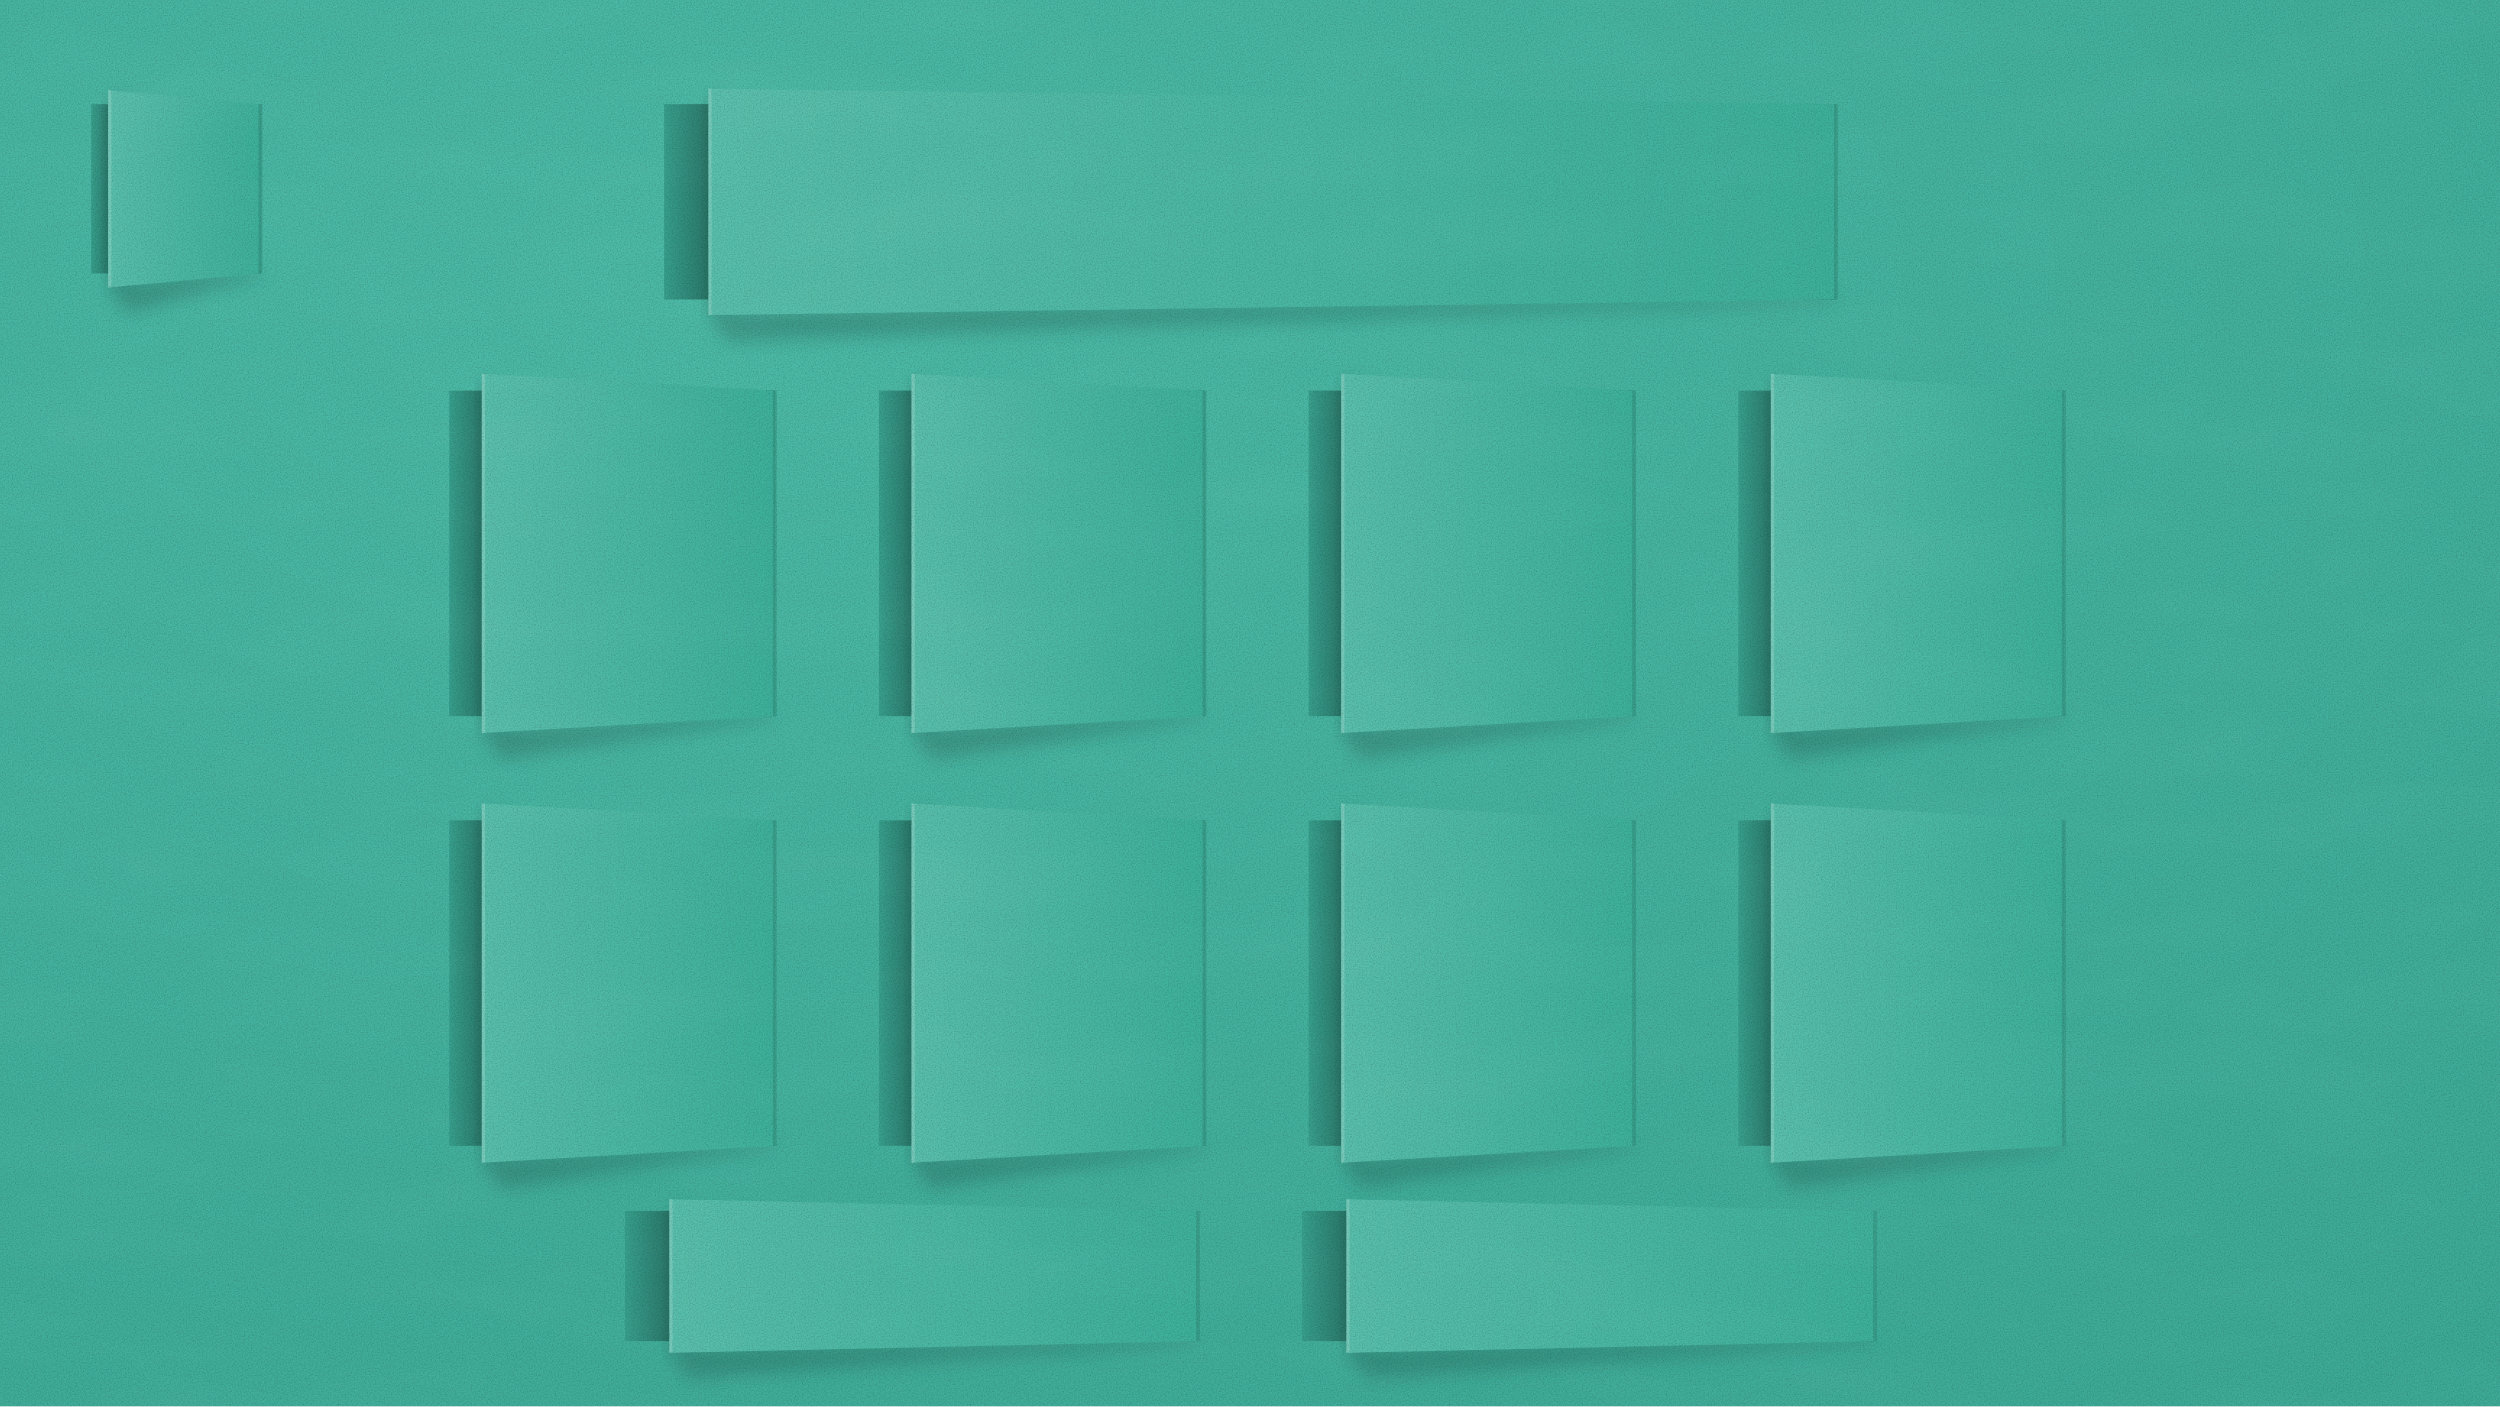
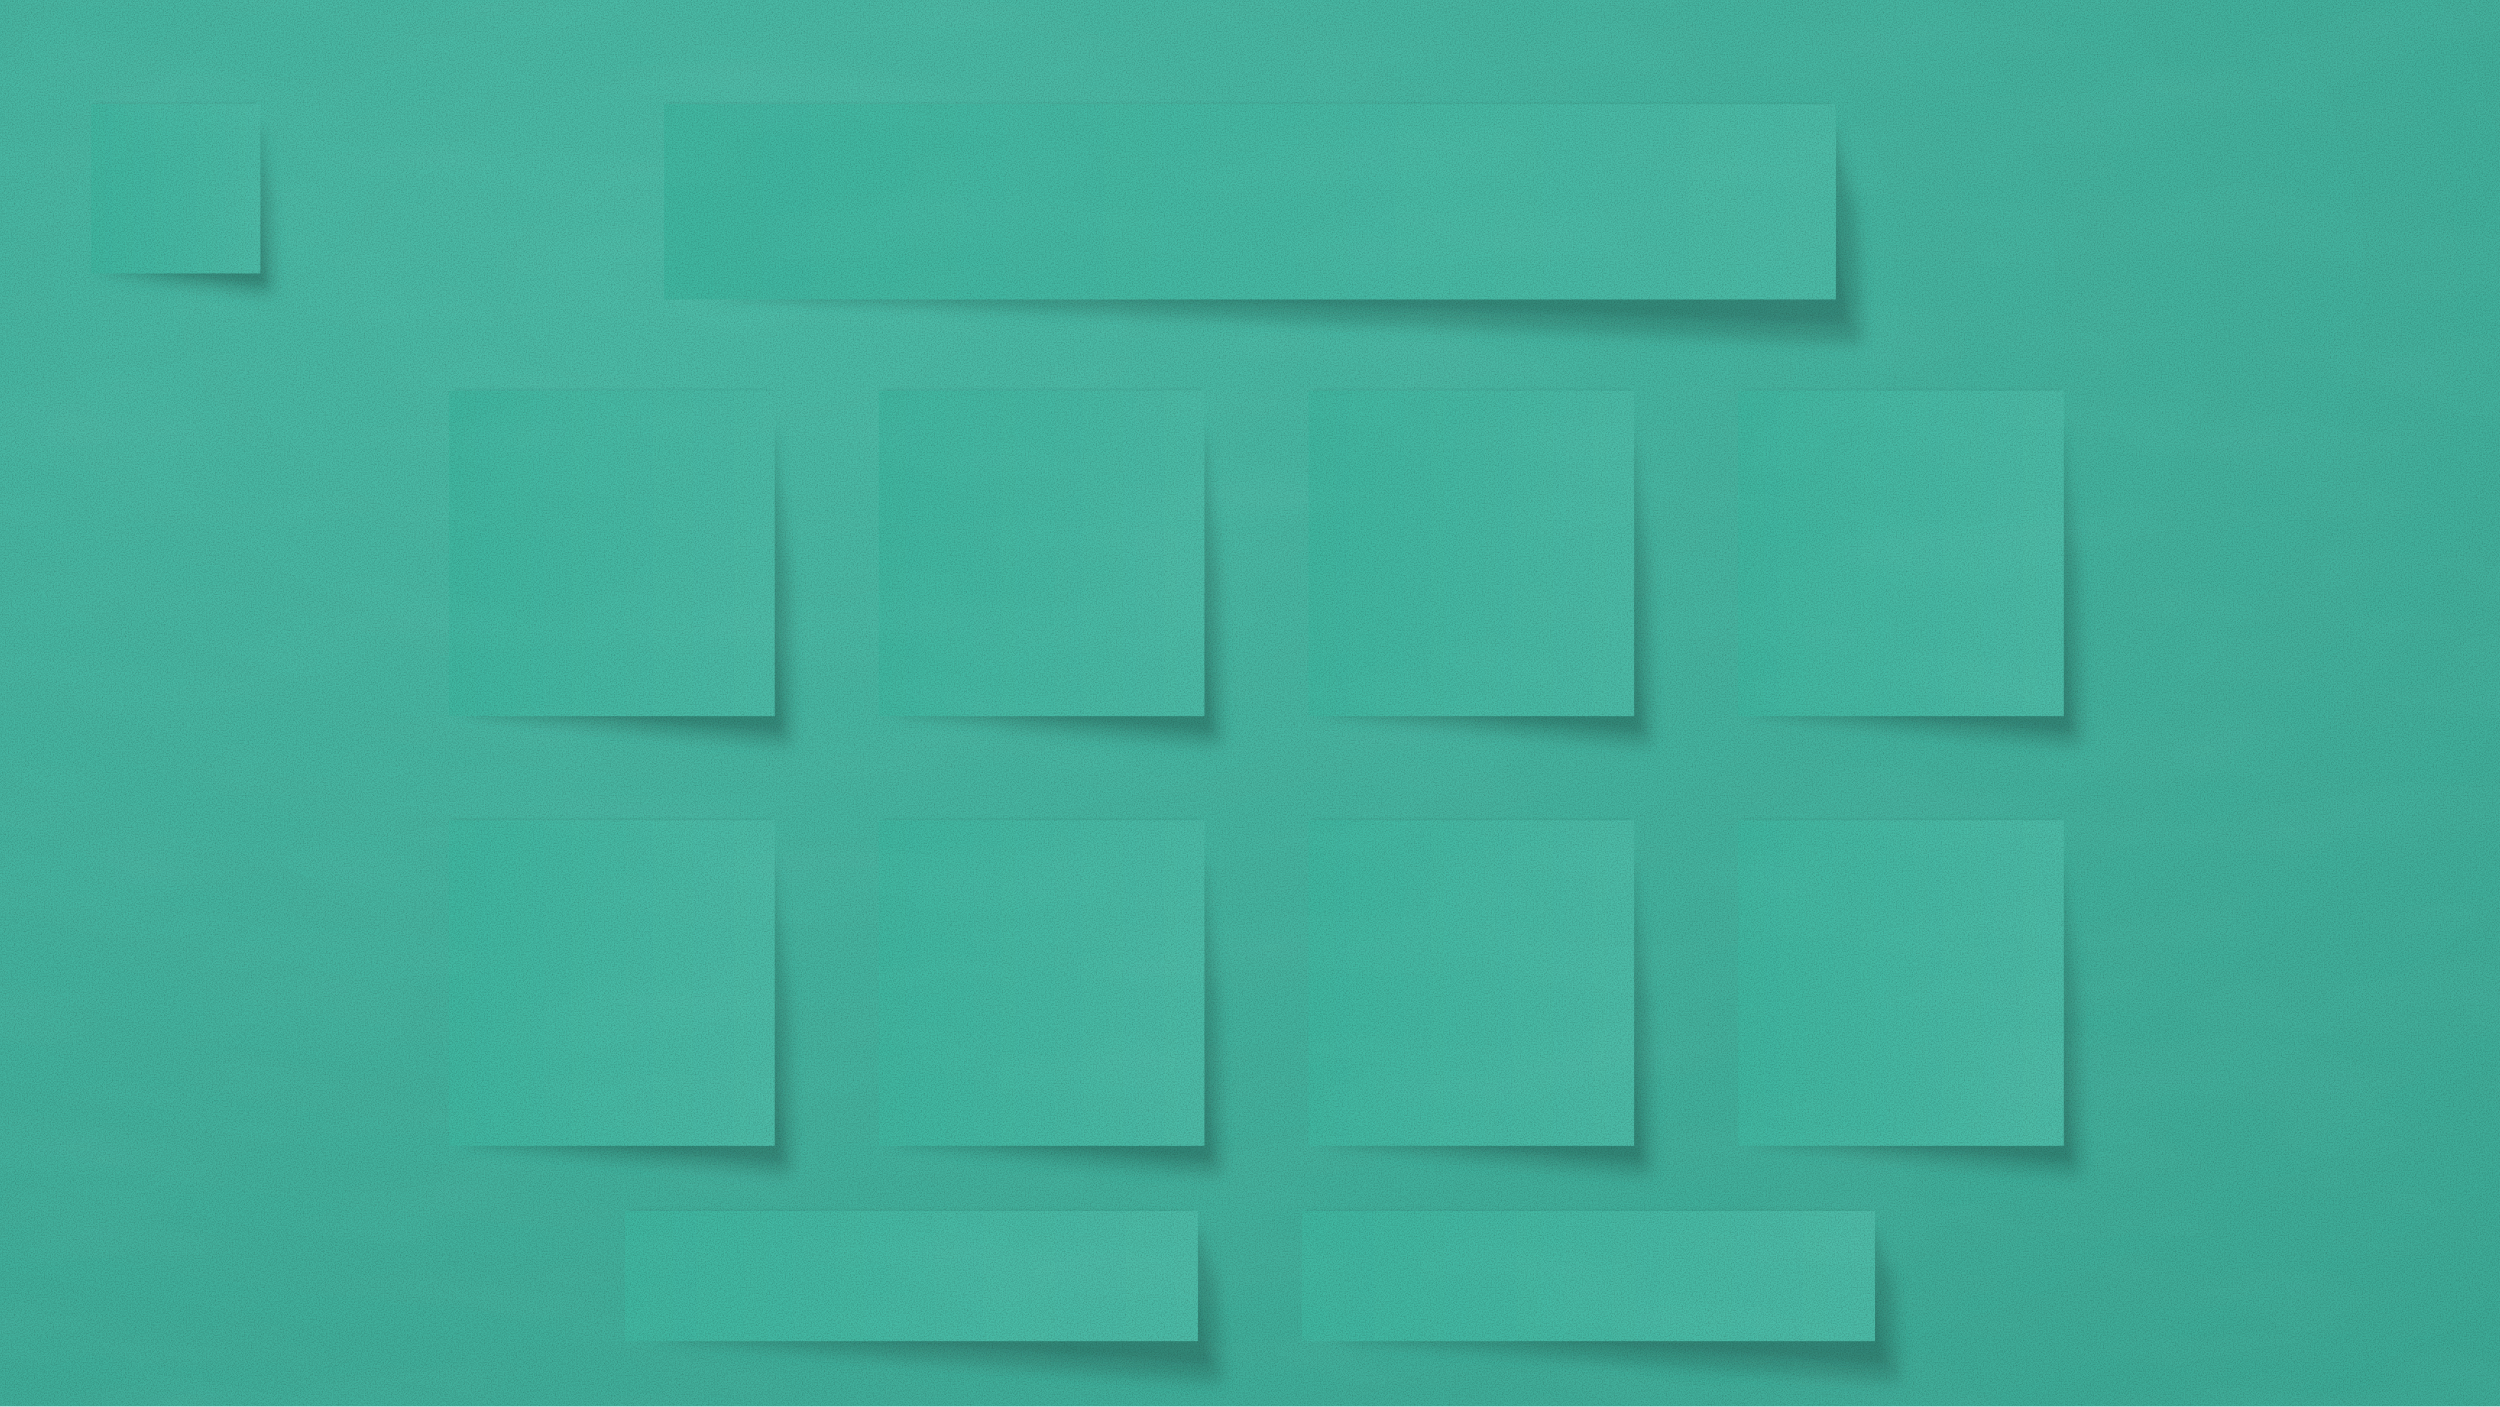
<svg xmlns="http://www.w3.org/2000/svg" width="1920" height="1080" viewBox="0 0 1920 1080">
  <defs>
    <radialGradient id="bg" cx="0.3" cy="0.2" r="1.1">
      <stop offset="0" stop-color="#4CBBA7" />
      <stop offset="1" stop-color="#3BA995" />
    </radialGradient>
    <filter id="soft" x="-30%" y="-30%" width="160%" height="160%">
-       <feGaussianBlur stdDeviation="7" />
+       <feGaussianBlur stdDeviation="6" />
+     </filter>
+     <filter id="tight" x="-30%" y="-30%" width="160%" height="160%">
+       <feGaussianBlur stdDeviation="3" />
+     </filter>
+     <filter id="hair" x="-5%" y="-100%" width="110%" height="300%">
+       <feGaussianBlur stdDeviation="1.2" />
    </filter>
    <filter id="grain" x="0" y="0" width="100%" height="100%">
      <feTurbulence type="fractalNoise" baseFrequency="0.9" numOctaves="2" seed="7" />
      <feColorMatrix type="matrix" values="0 0 0 0 0  0 0 0 0 0  0 0 0 0 0  0.33 0.33 0.33 0 -0.42" />
      <feComposite in2="SourceGraphic" operator="in" />
    </filter>
    <filter id="fibres" x="0" y="0" width="100%" height="100%">
      <feTurbulence type="fractalNoise" baseFrequency="0.006 0.02" numOctaves="3" seed="3" />
      <feColorMatrix type="matrix" values="0 0 0 0 1  0 0 0 0 1  0 0 0 0 1  0.5 0 0 0 -0.22" />
    </filter>
-     <linearGradient id="h0" x1="510" y1="0" x2="550" y2="0" gradientUnits="userSpaceOnUse">
-       <stop offset="0" stop-color="#37A08D" />
-       <stop offset="1" stop-color="#277163" />
+     <linearGradient id="f0" x1="510" y1="0" x2="1410" y2="0" gradientUnits="userSpaceOnUse">
+       <stop offset="0" stop-color="#3FB6A0" />
+       <stop offset="1" stop-color="#4BBAA6" />
    </linearGradient>
-     <linearGradient id="f0" x1="544" y1="0" x2="1410" y2="0" gradientUnits="userSpaceOnUse">
-       <stop offset="0" stop-color="#58BFAC" />
-       <stop offset="1" stop-color="#3DB19B" />
+     <linearGradient id="f1" x1="70" y1="0" x2="200" y2="0" gradientUnits="userSpaceOnUse">
+       <stop offset="0" stop-color="#3FB6A0" />
+       <stop offset="1" stop-color="#4BBAA6" />
    </linearGradient>
-     <linearGradient id="h1" x1="70" y1="0" x2="89" y2="0" gradientUnits="userSpaceOnUse">
-       <stop offset="0" stop-color="#37A08D" />
-       <stop offset="1" stop-color="#277163" />
+     <linearGradient id="f2" x1="345" y1="0" x2="595" y2="0" gradientUnits="userSpaceOnUse">
+       <stop offset="0" stop-color="#3FB6A0" />
+       <stop offset="1" stop-color="#4BBAA6" />
    </linearGradient>
-     <linearGradient id="f1" x1="83" y1="0" x2="200" y2="0" gradientUnits="userSpaceOnUse">
-       <stop offset="0" stop-color="#58BFAC" />
-       <stop offset="1" stop-color="#3DB19B" />
+     <linearGradient id="f3" x1="675" y1="0" x2="925" y2="0" gradientUnits="userSpaceOnUse">
+       <stop offset="0" stop-color="#3FB6A0" />
+       <stop offset="1" stop-color="#4BBAA6" />
    </linearGradient>
-     <linearGradient id="h2" x1="345" y1="0" x2="376" y2="0" gradientUnits="userSpaceOnUse">
-       <stop offset="0" stop-color="#37A08D" />
-       <stop offset="1" stop-color="#277163" />
+     <linearGradient id="f4" x1="1005" y1="0" x2="1255" y2="0" gradientUnits="userSpaceOnUse">
+       <stop offset="0" stop-color="#3FB6A0" />
+       <stop offset="1" stop-color="#4BBAA6" />
    </linearGradient>
-     <linearGradient id="f2" x1="370" y1="0" x2="595" y2="0" gradientUnits="userSpaceOnUse">
-       <stop offset="0" stop-color="#58BFAC" />
-       <stop offset="1" stop-color="#3DB19B" />
+     <linearGradient id="f5" x1="1335" y1="0" x2="1585" y2="0" gradientUnits="userSpaceOnUse">
+       <stop offset="0" stop-color="#3FB6A0" />
+       <stop offset="1" stop-color="#4BBAA6" />
    </linearGradient>
-     <linearGradient id="h3" x1="675" y1="0" x2="706" y2="0" gradientUnits="userSpaceOnUse">
-       <stop offset="0" stop-color="#37A08D" />
-       <stop offset="1" stop-color="#277163" />
+     <linearGradient id="f6" x1="345" y1="0" x2="595" y2="0" gradientUnits="userSpaceOnUse">
+       <stop offset="0" stop-color="#3FB6A0" />
+       <stop offset="1" stop-color="#4BBAA6" />
    </linearGradient>
-     <linearGradient id="f3" x1="700" y1="0" x2="925" y2="0" gradientUnits="userSpaceOnUse">
-       <stop offset="0" stop-color="#58BFAC" />
-       <stop offset="1" stop-color="#3DB19B" />
+     <linearGradient id="f7" x1="675" y1="0" x2="925" y2="0" gradientUnits="userSpaceOnUse">
+       <stop offset="0" stop-color="#3FB6A0" />
+       <stop offset="1" stop-color="#4BBAA6" />
    </linearGradient>
-     <linearGradient id="h4" x1="1005" y1="0" x2="1036" y2="0" gradientUnits="userSpaceOnUse">
-       <stop offset="0" stop-color="#37A08D" />
-       <stop offset="1" stop-color="#277163" />
+     <linearGradient id="f8" x1="1005" y1="0" x2="1255" y2="0" gradientUnits="userSpaceOnUse">
+       <stop offset="0" stop-color="#3FB6A0" />
+       <stop offset="1" stop-color="#4BBAA6" />
    </linearGradient>
-     <linearGradient id="f4" x1="1030" y1="0" x2="1255" y2="0" gradientUnits="userSpaceOnUse">
-       <stop offset="0" stop-color="#58BFAC" />
-       <stop offset="1" stop-color="#3DB19B" />
+     <linearGradient id="f9" x1="1335" y1="0" x2="1585" y2="0" gradientUnits="userSpaceOnUse">
+       <stop offset="0" stop-color="#3FB6A0" />
+       <stop offset="1" stop-color="#4BBAA6" />
    </linearGradient>
-     <linearGradient id="h5" x1="1335" y1="0" x2="1366" y2="0" gradientUnits="userSpaceOnUse">
-       <stop offset="0" stop-color="#37A08D" />
-       <stop offset="1" stop-color="#277163" />
+     <linearGradient id="f10" x1="480" y1="0" x2="920" y2="0" gradientUnits="userSpaceOnUse">
+       <stop offset="0" stop-color="#3FB6A0" />
+       <stop offset="1" stop-color="#4BBAA6" />
    </linearGradient>
-     <linearGradient id="f5" x1="1360" y1="0" x2="1585" y2="0" gradientUnits="userSpaceOnUse">
-       <stop offset="0" stop-color="#58BFAC" />
-       <stop offset="1" stop-color="#3DB19B" />
-     </linearGradient>
-     <linearGradient id="h6" x1="345" y1="0" x2="376" y2="0" gradientUnits="userSpaceOnUse">
-       <stop offset="0" stop-color="#37A08D" />
-       <stop offset="1" stop-color="#277163" />
-     </linearGradient>
-     <linearGradient id="f6" x1="370" y1="0" x2="595" y2="0" gradientUnits="userSpaceOnUse">
-       <stop offset="0" stop-color="#58BFAC" />
-       <stop offset="1" stop-color="#3DB19B" />
-     </linearGradient>
-     <linearGradient id="h7" x1="675" y1="0" x2="706" y2="0" gradientUnits="userSpaceOnUse">
-       <stop offset="0" stop-color="#37A08D" />
-       <stop offset="1" stop-color="#277163" />
-     </linearGradient>
-     <linearGradient id="f7" x1="700" y1="0" x2="925" y2="0" gradientUnits="userSpaceOnUse">
-       <stop offset="0" stop-color="#58BFAC" />
-       <stop offset="1" stop-color="#3DB19B" />
-     </linearGradient>
-     <linearGradient id="h8" x1="1005" y1="0" x2="1036" y2="0" gradientUnits="userSpaceOnUse">
-       <stop offset="0" stop-color="#37A08D" />
-       <stop offset="1" stop-color="#277163" />
-     </linearGradient>
-     <linearGradient id="f8" x1="1030" y1="0" x2="1255" y2="0" gradientUnits="userSpaceOnUse">
-       <stop offset="0" stop-color="#58BFAC" />
-       <stop offset="1" stop-color="#3DB19B" />
-     </linearGradient>
-     <linearGradient id="h9" x1="1335" y1="0" x2="1366" y2="0" gradientUnits="userSpaceOnUse">
-       <stop offset="0" stop-color="#37A08D" />
-       <stop offset="1" stop-color="#277163" />
-     </linearGradient>
-     <linearGradient id="f9" x1="1360" y1="0" x2="1585" y2="0" gradientUnits="userSpaceOnUse">
-       <stop offset="0" stop-color="#58BFAC" />
-       <stop offset="1" stop-color="#3DB19B" />
-     </linearGradient>
-     <linearGradient id="h10" x1="480" y1="0" x2="520" y2="0" gradientUnits="userSpaceOnUse">
-       <stop offset="0" stop-color="#37A08D" />
-       <stop offset="1" stop-color="#277163" />
-     </linearGradient>
-     <linearGradient id="f10" x1="514" y1="0" x2="920" y2="0" gradientUnits="userSpaceOnUse">
-       <stop offset="0" stop-color="#58BFAC" />
-       <stop offset="1" stop-color="#3DB19B" />
-     </linearGradient>
-     <linearGradient id="h11" x1="1000" y1="0" x2="1040" y2="0" gradientUnits="userSpaceOnUse">
-       <stop offset="0" stop-color="#37A08D" />
-       <stop offset="1" stop-color="#277163" />
-     </linearGradient>
-     <linearGradient id="f11" x1="1034" y1="0" x2="1440" y2="0" gradientUnits="userSpaceOnUse">
-       <stop offset="0" stop-color="#58BFAC" />
-       <stop offset="1" stop-color="#3DB19B" />
+     <linearGradient id="f11" x1="1000" y1="0" x2="1440" y2="0" gradientUnits="userSpaceOnUse">
+       <stop offset="0" stop-color="#3FB6A0" />
+       <stop offset="1" stop-color="#4BBAA6" />
    </linearGradient>
  </defs>
  <rect width="1920" height="1080" fill="url(#bg)" />
-   <rect x="510" y="80" width="900" height="150" fill="url(#h0)" />
-   <polygon points="1410.0,228.0 544.0,238.0 558.0,262.0 1410.0,232.0" fill="#1C5248" opacity="0.32" filter="url(#soft)" />
-   <polygon points="544.0,74.0 562.0,78.0 562.0,236.0 544.0,242.0" fill="#1C5248" opacity="0.35" filter="url(#soft)" />
-   <polygon points="1410.0,80.0 1410.0,230.0 544.0,242.0 544.0,68.0" fill="url(#f0)" />
-   <polygon points="544.0,68.0 546.5,68.3 546.5,241.7 544.0,242.0" fill="#FFFFFF" opacity="0.18" />
-   <rect x="1408.5" y="80" width="3" height="150" fill="#329280" opacity="0.6" />
-   <rect x="70" y="80" width="130" height="130" fill="url(#h1)" />
-   <polygon points="200.0,208.0 83.0,216.8 97.0,240.8 200.0,212.0" fill="#1C5248" opacity="0.32" filter="url(#soft)" />
-   <polygon points="83.0,75.2 101.0,79.2 101.0,214.8 83.0,220.8" fill="#1C5248" opacity="0.35" filter="url(#soft)" />
-   <polygon points="200.0,80.0 200.0,210.0 83.0,220.8 83.0,69.2" fill="url(#f1)" />
-   <polygon points="83.0,69.2 85.5,69.5 85.5,220.5 83.0,220.8" fill="#FFFFFF" opacity="0.18" />
-   <rect x="198.5" y="80" width="3" height="130" fill="#329280" opacity="0.6" />
-   <rect x="345" y="300" width="250" height="250" fill="url(#h2)" />
-   <polygon points="595.0,548.0 370.0,559.0 384.0,583.0 595.0,552.0" fill="#1C5248" opacity="0.32" filter="url(#soft)" />
-   <polygon points="370.0,293.0 388.0,297.0 388.0,557.0 370.0,563.0" fill="#1C5248" opacity="0.35" filter="url(#soft)" />
-   <polygon points="595.0,300.0 595.0,550.0 370.0,563.0 370.0,287.0" fill="url(#f2)" />
-   <polygon points="370.0,287.0 372.5,287.3 372.5,562.7 370.0,563.0" fill="#FFFFFF" opacity="0.18" />
-   <rect x="593.5" y="300" width="3" height="250" fill="#329280" opacity="0.6" />
-   <rect x="675" y="300" width="250" height="250" fill="url(#h3)" />
-   <polygon points="925.0,548.0 700.0,559.0 714.0,583.0 925.0,552.0" fill="#1C5248" opacity="0.32" filter="url(#soft)" />
-   <polygon points="700.0,293.0 718.0,297.0 718.0,557.0 700.0,563.0" fill="#1C5248" opacity="0.35" filter="url(#soft)" />
-   <polygon points="925.0,300.0 925.0,550.0 700.0,563.0 700.0,287.0" fill="url(#f3)" />
-   <polygon points="700.0,287.0 702.5,287.3 702.5,562.7 700.0,563.0" fill="#FFFFFF" opacity="0.18" />
-   <rect x="923.5" y="300" width="3" height="250" fill="#329280" opacity="0.6" />
-   <rect x="1005" y="300" width="250" height="250" fill="url(#h4)" />
-   <polygon points="1255.0,548.0 1030.0,559.0 1044.0,583.0 1255.0,552.0" fill="#1C5248" opacity="0.32" filter="url(#soft)" />
-   <polygon points="1030.0,293.0 1048.0,297.0 1048.0,557.0 1030.0,563.0" fill="#1C5248" opacity="0.35" filter="url(#soft)" />
-   <polygon points="1255.0,300.0 1255.0,550.0 1030.0,563.0 1030.0,287.0" fill="url(#f4)" />
-   <polygon points="1030.0,287.0 1032.5,287.3 1032.5,562.7 1030.0,563.0" fill="#FFFFFF" opacity="0.18" />
-   <rect x="1253.5" y="300" width="3" height="250" fill="#329280" opacity="0.6" />
-   <rect x="1335" y="300" width="250" height="250" fill="url(#h5)" />
-   <polygon points="1585.0,548.0 1360.0,559.0 1374.0,583.0 1585.0,552.0" fill="#1C5248" opacity="0.32" filter="url(#soft)" />
-   <polygon points="1360.0,293.0 1378.0,297.0 1378.0,557.0 1360.0,563.0" fill="#1C5248" opacity="0.35" filter="url(#soft)" />
-   <polygon points="1585.0,300.0 1585.0,550.0 1360.0,563.0 1360.0,287.0" fill="url(#f5)" />
-   <polygon points="1360.0,287.0 1362.5,287.3 1362.5,562.7 1360.0,563.0" fill="#FFFFFF" opacity="0.18" />
-   <rect x="1583.5" y="300" width="3" height="250" fill="#329280" opacity="0.6" />
-   <rect x="345" y="630" width="250" height="250" fill="url(#h6)" />
-   <polygon points="595.0,878.0 370.0,889.0 384.0,913.0 595.0,882.0" fill="#1C5248" opacity="0.32" filter="url(#soft)" />
-   <polygon points="370.0,623.0 388.0,627.0 388.0,887.0 370.0,893.0" fill="#1C5248" opacity="0.35" filter="url(#soft)" />
-   <polygon points="595.0,630.0 595.0,880.0 370.0,893.0 370.0,617.0" fill="url(#f6)" />
-   <polygon points="370.0,617.0 372.5,617.3 372.5,892.7 370.0,893.0" fill="#FFFFFF" opacity="0.18" />
-   <rect x="593.5" y="630" width="3" height="250" fill="#329280" opacity="0.6" />
-   <rect x="675" y="630" width="250" height="250" fill="url(#h7)" />
-   <polygon points="925.0,878.0 700.0,889.0 714.0,913.0 925.0,882.0" fill="#1C5248" opacity="0.32" filter="url(#soft)" />
-   <polygon points="700.0,623.0 718.0,627.0 718.0,887.0 700.0,893.0" fill="#1C5248" opacity="0.35" filter="url(#soft)" />
-   <polygon points="925.0,630.0 925.0,880.0 700.0,893.0 700.0,617.0" fill="url(#f7)" />
-   <polygon points="700.0,617.0 702.5,617.3 702.5,892.7 700.0,893.0" fill="#FFFFFF" opacity="0.18" />
-   <rect x="923.5" y="630" width="3" height="250" fill="#329280" opacity="0.6" />
-   <rect x="1005" y="630" width="250" height="250" fill="url(#h8)" />
-   <polygon points="1255.0,878.0 1030.0,889.0 1044.0,913.0 1255.0,882.0" fill="#1C5248" opacity="0.32" filter="url(#soft)" />
-   <polygon points="1030.0,623.0 1048.0,627.0 1048.0,887.0 1030.0,893.0" fill="#1C5248" opacity="0.35" filter="url(#soft)" />
-   <polygon points="1255.0,630.0 1255.0,880.0 1030.0,893.0 1030.0,617.0" fill="url(#f8)" />
-   <polygon points="1030.0,617.0 1032.5,617.3 1032.5,892.7 1030.0,893.0" fill="#FFFFFF" opacity="0.18" />
-   <rect x="1253.5" y="630" width="3" height="250" fill="#329280" opacity="0.6" />
-   <rect x="1335" y="630" width="250" height="250" fill="url(#h9)" />
-   <polygon points="1585.0,878.0 1360.0,889.0 1374.0,913.0 1585.0,882.0" fill="#1C5248" opacity="0.32" filter="url(#soft)" />
-   <polygon points="1360.0,623.0 1378.0,627.0 1378.0,887.0 1360.0,893.0" fill="#1C5248" opacity="0.35" filter="url(#soft)" />
-   <polygon points="1585.0,630.0 1585.0,880.0 1360.0,893.0 1360.0,617.0" fill="url(#f9)" />
-   <polygon points="1360.0,617.0 1362.5,617.3 1362.5,892.7 1360.0,893.0" fill="#FFFFFF" opacity="0.18" />
-   <rect x="1583.5" y="630" width="3" height="250" fill="#329280" opacity="0.6" />
-   <rect x="480" y="930" width="440" height="100" fill="url(#h10)" />
-   <polygon points="920.0,1028.0 514.0,1035.0 528.0,1059.0 920.0,1032.0" fill="#1C5248" opacity="0.32" filter="url(#soft)" />
-   <polygon points="514.0,927.0 532.0,931.0 532.0,1033.0 514.0,1039.0" fill="#1C5248" opacity="0.35" filter="url(#soft)" />
-   <polygon points="920.0,930.0 920.0,1030.0 514.0,1039.0 514.0,921.0" fill="url(#f10)" />
-   <polygon points="514.0,921.0 516.5,921.3 516.5,1038.7 514.0,1039.0" fill="#FFFFFF" opacity="0.18" />
-   <rect x="918.5" y="930" width="3" height="100" fill="#329280" opacity="0.6" />
-   <rect x="1000" y="930" width="440" height="100" fill="url(#h11)" />
-   <polygon points="1440.0,1028.0 1034.0,1035.0 1048.0,1059.0 1440.0,1032.0" fill="#1C5248" opacity="0.32" filter="url(#soft)" />
-   <polygon points="1034.0,927.0 1052.0,931.0 1052.0,1033.0 1034.0,1039.0" fill="#1C5248" opacity="0.35" filter="url(#soft)" />
-   <polygon points="1440.0,930.0 1440.0,1030.0 1034.0,1039.0 1034.0,921.0" fill="url(#f11)" />
-   <polygon points="1034.0,921.0 1036.5,921.3 1036.5,1038.7 1034.0,1039.0" fill="#FFFFFF" opacity="0.18" />
-   <rect x="1438.5" y="930" width="3" height="100" fill="#329280" opacity="0.6" />
+   <polygon points="546.0,227.0 1407.0,98.0 1425.3,162.5 1430.4,264.0 960.0,245.3" fill="#256A5D" opacity="0.42" filter="url(#soft)" />
+   <polygon points="825.0,228.0 1408.0,170.0 1420.2,248.7 1185.0,240.2" fill="#256A5D" opacity="0.3" filter="url(#tight)" />
+   <rect x="513" y="78.5" width="894" height="3" fill="#256A5D" opacity="0.12" filter="url(#hair)" />
+   <rect x="510" y="80" width="900" height="150" fill="url(#f0)" />
+   <polygon points="75.2,207.0 197.0,95.6 207.4,151.5 209.9,226.5 135.0,217.4" fill="#256A5D" opacity="0.42" filter="url(#soft)" />
+   <polygon points="115.5,208.0 198.0,158.0 204.9,219.1 167.5,214.9" fill="#256A5D" opacity="0.3" filter="url(#tight)" />
+   <rect x="73" y="78.5" width="124" height="3" fill="#256A5D" opacity="0.12" filter="url(#hair)" />
+   <rect x="70" y="80" width="130" height="130" fill="url(#f1)" />
+   <polygon points="355.0,547.0 592.0,330.0 605.1,437.5 608.5,572.5 470.0,560.1" fill="#256A5D" opacity="0.42" filter="url(#soft)" />
+   <polygon points="432.5,548.0 593.0,450.0 601.8,562.4 532.5,556.8" fill="#256A5D" opacity="0.3" filter="url(#tight)" />
+   <rect x="348" y="298.5" width="244" height="3" fill="#256A5D" opacity="0.12" filter="url(#hair)" />
+   <rect x="345" y="300" width="250" height="250" fill="url(#f2)" />
+   <polygon points="685.0,547.0 922.0,330.0 935.1,437.5 938.5,572.5 800.0,560.1" fill="#256A5D" opacity="0.42" filter="url(#soft)" />
+   <polygon points="762.5,548.0 923.0,450.0 931.8,562.4 862.5,556.8" fill="#256A5D" opacity="0.3" filter="url(#tight)" />
+   <rect x="678" y="298.5" width="244" height="3" fill="#256A5D" opacity="0.12" filter="url(#hair)" />
+   <rect x="675" y="300" width="250" height="250" fill="url(#f3)" />
+   <polygon points="1015.0,547.0 1252.0,330.0 1265.1,437.5 1268.5,572.5 1130.0,560.1" fill="#256A5D" opacity="0.42" filter="url(#soft)" />
+   <polygon points="1092.5,548.0 1253.0,450.0 1261.8,562.4 1192.5,556.8" fill="#256A5D" opacity="0.3" filter="url(#tight)" />
+   <rect x="1008" y="298.5" width="244" height="3" fill="#256A5D" opacity="0.12" filter="url(#hair)" />
+   <rect x="1005" y="300" width="250" height="250" fill="url(#f4)" />
+   <polygon points="1345.0,547.0 1582.0,330.0 1595.1,437.5 1598.5,572.5 1460.0,560.1" fill="#256A5D" opacity="0.42" filter="url(#soft)" />
+   <polygon points="1422.5,548.0 1583.0,450.0 1591.8,562.4 1522.5,556.8" fill="#256A5D" opacity="0.3" filter="url(#tight)" />
+   <rect x="1338" y="298.5" width="244" height="3" fill="#256A5D" opacity="0.12" filter="url(#hair)" />
+   <rect x="1335" y="300" width="250" height="250" fill="url(#f5)" />
+   <polygon points="355.0,877.0 592.0,660.0 605.1,767.5 608.5,902.5 470.0,890.1" fill="#256A5D" opacity="0.42" filter="url(#soft)" />
+   <polygon points="432.5,878.0 593.0,780.0 601.8,892.4 532.5,886.8" fill="#256A5D" opacity="0.3" filter="url(#tight)" />
+   <rect x="348" y="628.5" width="244" height="3" fill="#256A5D" opacity="0.12" filter="url(#hair)" />
+   <rect x="345" y="630" width="250" height="250" fill="url(#f6)" />
+   <polygon points="685.0,877.0 922.0,660.0 935.1,767.5 938.5,902.5 800.0,890.1" fill="#256A5D" opacity="0.42" filter="url(#soft)" />
+   <polygon points="762.5,878.0 923.0,780.0 931.8,892.4 862.5,886.8" fill="#256A5D" opacity="0.3" filter="url(#tight)" />
+   <rect x="678" y="628.5" width="244" height="3" fill="#256A5D" opacity="0.12" filter="url(#hair)" />
+   <rect x="675" y="630" width="250" height="250" fill="url(#f7)" />
+   <polygon points="1015.0,877.0 1252.0,660.0 1265.1,767.5 1268.5,902.5 1130.0,890.1" fill="#256A5D" opacity="0.42" filter="url(#soft)" />
+   <polygon points="1092.5,878.0 1253.0,780.0 1261.8,892.4 1192.5,886.8" fill="#256A5D" opacity="0.3" filter="url(#tight)" />
+   <rect x="1008" y="628.5" width="244" height="3" fill="#256A5D" opacity="0.12" filter="url(#hair)" />
+   <rect x="1005" y="630" width="250" height="250" fill="url(#f8)" />
+   <polygon points="1345.0,877.0 1582.0,660.0 1595.1,767.5 1598.5,902.5 1460.0,890.1" fill="#256A5D" opacity="0.42" filter="url(#soft)" />
+   <polygon points="1422.5,878.0 1583.0,780.0 1591.8,892.4 1522.5,886.8" fill="#256A5D" opacity="0.3" filter="url(#tight)" />
+   <rect x="1338" y="628.5" width="244" height="3" fill="#256A5D" opacity="0.12" filter="url(#hair)" />
+   <rect x="1335" y="630" width="250" height="250" fill="url(#f9)" />
+   <polygon points="497.6,1027.0 917.0,942.0 934.4,985.0 939.2,1062.0 700.0,1044.4" fill="#256A5D" opacity="0.42" filter="url(#soft)" />
+   <polygon points="634.0,1028.0 918.0,990.0 929.6,1047.6 810.0,1039.6" fill="#256A5D" opacity="0.3" filter="url(#tight)" />
+   <rect x="483" y="928.5" width="434" height="3" fill="#256A5D" opacity="0.12" filter="url(#hair)" />
+   <rect x="480" y="930" width="440" height="100" fill="url(#f10)" />
+   <polygon points="1017.6,1027.0 1437.0,942.0 1454.4,985.0 1459.2,1062.0 1220.0,1044.4" fill="#256A5D" opacity="0.42" filter="url(#soft)" />
+   <polygon points="1154.0,1028.0 1438.0,990.0 1449.6,1047.6 1330.0,1039.6" fill="#256A5D" opacity="0.3" filter="url(#tight)" />
+   <rect x="1003" y="928.5" width="434" height="3" fill="#256A5D" opacity="0.12" filter="url(#hair)" />
+   <rect x="1000" y="930" width="440" height="100" fill="url(#f11)" />
  <rect width="1920" height="1080" fill="#000" filter="url(#grain)" opacity="0.5" />
  <rect width="1920" height="1080" filter="url(#fibres)" opacity="0.1" />
</svg>
